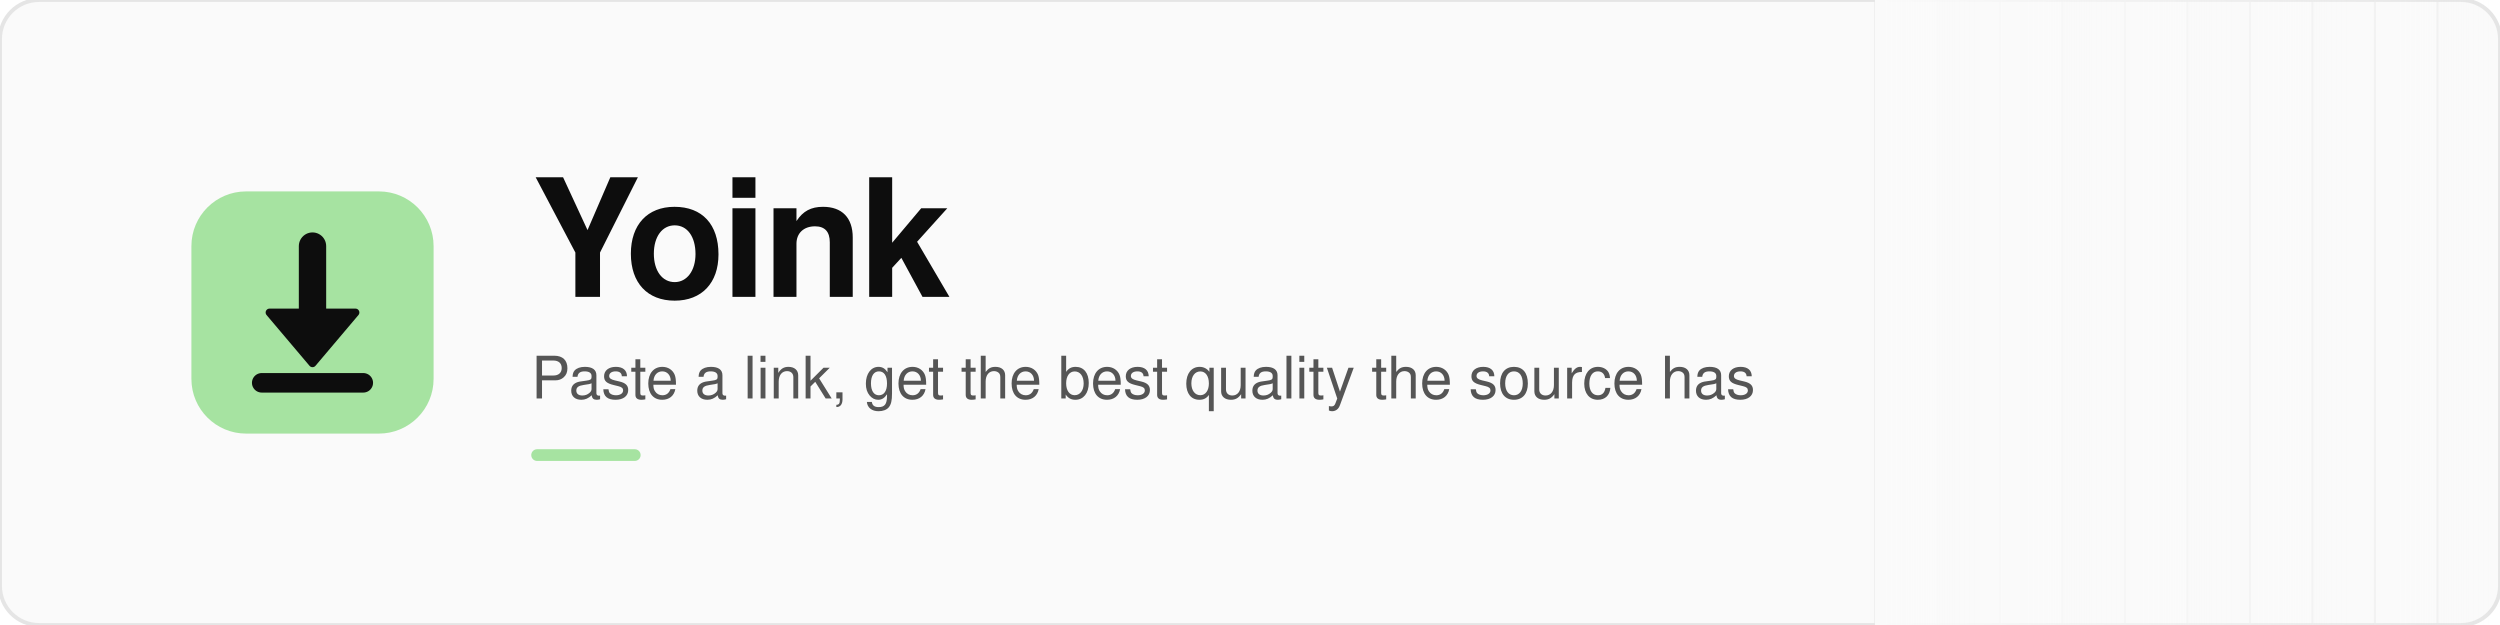
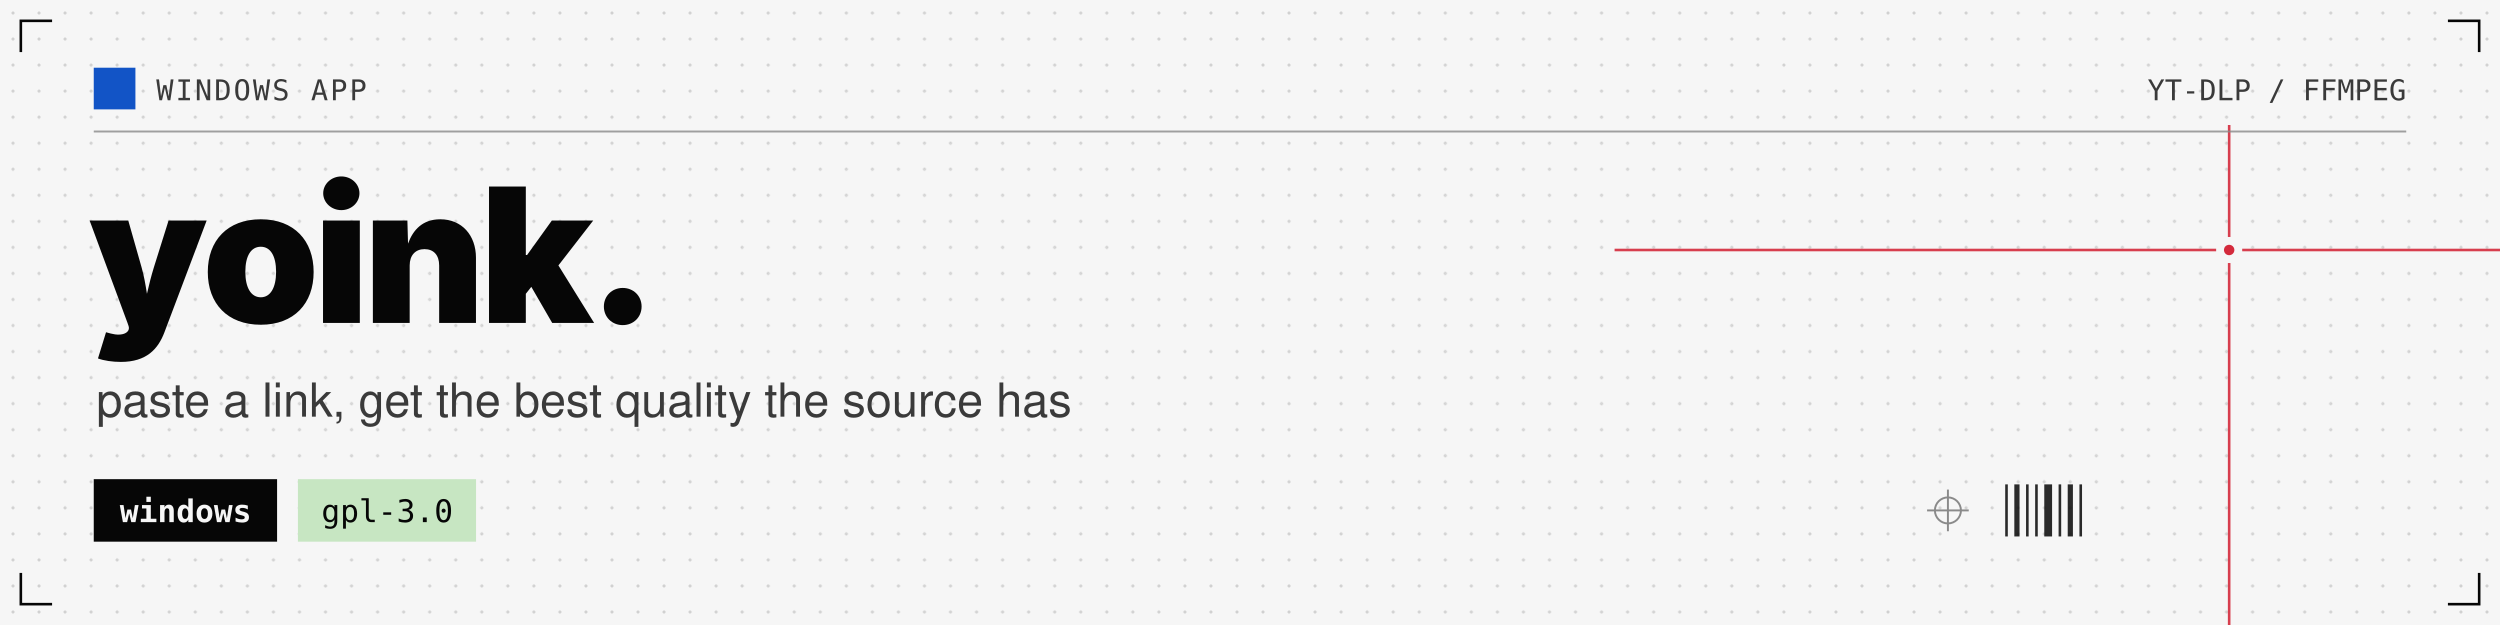
- <svg xmlns="http://www.w3.org/2000/svg" width="1280" height="320" viewBox="0 0 1280 320" role="img" aria-label="Yoink: Paste a link, get the best quality the source has">
+ <svg xmlns="http://www.w3.org/2000/svg" width="960" height="240" viewBox="0 0 960 240" role="img" aria-labelledby="t">
+   <rect width="100%" height="100%" fill="#f6f6f6" />
  <defs>
-     <linearGradient id="fade" x1="0" x2="1">
-       <stop offset="0" stop-color="#fafafa" />
-       <stop offset="1" stop-color="#fafafa" stop-opacity="0" />
-     </linearGradient>
+     <pattern id="d" width="10" height="10" patternUnits="userSpaceOnUse">
+       <circle cx="5.0" cy="5.0" r="0.6" fill="#8a8a8a" />
+     </pattern>
  </defs>
-   <rect width="1280" height="320" rx="20" fill="#fafafa" stroke="#e5e5e5" stroke-width="2" />
-   <g opacity="0.5" stroke="#e5e5e5" stroke-width="1">
-     <path d="M960 0 V320" />
-     <path d="M992 0 V320" />
-     <path d="M1024 0 V320" />
-     <path d="M1056 0 V320" />
-     <path d="M1088 0 V320" />
-     <path d="M1120 0 V320" />
-     <path d="M1152 0 V320" />
-     <path d="M1184 0 V320" />
-     <path d="M1216 0 V320" />
-     <path d="M1248 0 V320" />
+   <rect width="960" height="240" fill="url(#d)" opacity="0.35" />
+   <path d="M8 20V8H20M952 20V8H940M8 220V232H20M952 220V232H940" stroke="#060606" stroke-width="1" fill="none" />
+   <g stroke="#d42a3c" stroke-width="1">
+     <path d="M856 48V91M856 101V240M620 96H851M861 96H960" opacity="0.9" />
+     <circle cx="856" cy="96" r="2" fill="#d42a3c" stroke="none" />
  </g>
-   <rect x="960" y="0" width="320" height="320" fill="url(#fade)" />
-   <g transform="translate(96 96) scale(2.0)">
-     <rect x="1" y="1" width="62" height="62" rx="14" fill="#a6e3a1" />
-     <g stroke="#0d0d0d" stroke-linecap="round" fill="none">
-       <path d="M32 15 V35" stroke-width="7" />
-       <path d="M19 50 H45" stroke-width="5" />
-     </g>
-     <path d="M21 32 H43 L32 45 Z" fill="#0d0d0d" stroke="#0d0d0d" stroke-width="2" stroke-linejoin="round" />
+   <rect x="36" y="26" width="16" height="16" fill="#1254c6" />
+   <text x="60" y="38.5" font-family="ui-monospace,SFMono-Regular,'Cascadia Mono',Consolas,Menlo,monospace" font-size="11" fill="#3a3a3a" letter-spacing="0.8">WINDOWS APP</text>
+   <text x="924" y="38.5" text-anchor="end" font-family="ui-monospace,SFMono-Regular,'Cascadia Mono',Consolas,Menlo,monospace" font-size="11" fill="#3a3a3a">YT-DLP / FFMPEG</text>
+   <path d="M36 50.5H924" stroke="#8a8a8a" stroke-width="0.75" opacity="0.8" />
+   <path d="M37.621 137.641C39.836 138.484 43.176 138.977 46.41 138.977C56.289 138.977 60.719 134.02 63.145 127.586L79.352 84.695H64.727L59.102 102.625C58.082 105.93 57.238 109.234 56.43 112.82C55.867 109.234 55.305 105.965 54.355 102.625L49.258 84.695H34.422L48.977 124.035L49.363 125.16C50.207 127.621 47.148 129.309 42.543 128.078L40.715 127.586ZM100.149 124.703C112.91 124.703 120.434 116.547 120.434 104.453C120.434 92.395 112.91 84.203 100.149 84.203C87.317 84.203 79.793 92.395 79.793 104.453C79.793 116.547 87.317 124.703 100.149 124.703ZM100.149 114.156C96.422 114.156 94.207 110.535 94.207 104.383C94.207 98.195 96.422 94.75 100.149 94.75C103.805 94.75 106.02 98.195 106.02 104.383C106.02 110.535 103.805 114.156 100.149 114.156ZM124.039 124.0H138.172V84.695H124.039ZM131.071 80.688C134.903 80.688 138.032 77.805 138.032 74.219C138.032 70.633 134.903 67.75 131.071 67.75C127.239 67.75 124.11 70.633 124.11 74.219C124.11 77.805 127.239 80.688 131.071 80.688ZM157.317 101.922C157.317 98.02 159.532 95.664 163.012 95.664C166.563 95.664 168.637 98.02 168.637 101.922V124.0H182.77V98.969C182.77 90.391 177.391 84.203 169.059 84.203C162.344 84.203 158.618 88.211 156.684 93.555L156.438 84.695H143.184V124.0H157.317ZM187.782 124.0H201.915V112.82L204.024 110.148L212.04 124.0H228.141L214.43 101.922L227.79 84.695H211.899L202.407 97.914H201.915V71.617H187.782ZM239.13 124.844C243.243 124.844 246.372 121.785 246.372 117.707C246.372 113.629 243.243 110.57 239.13 110.57C235.016 110.57 231.888 113.629 231.888 117.707C231.888 121.785 235.016 124.844 239.13 124.844Z" fill="#060606" />
+   <text x="37" y="160" font-family="-apple-system,'Segoe UI',Helvetica,Arial,sans-serif" font-size="18" fill="#3a3a3a">paste a link, get the best quality the source has</text>
+   <rect x="36" y="184" width="70.4" height="24" fill="#060606" />
+   <text x="46" y="200.5" font-family="ui-monospace,SFMono-Regular,'Cascadia Mono',Consolas,Menlo,monospace" font-size="12" font-weight="700" fill="#f6f6f6">windows</text>
+   <rect x="114.4" y="184" width="68.4" height="24" fill="#c7e6c2" />
+   <text x="123.4" y="200.5" font-family="ui-monospace,SFMono-Regular,'Cascadia Mono',Consolas,Menlo,monospace" font-size="12" fill="#060606">gpl-3.0</text>
+   <rect x="770" y="186" width="1" height="20" fill="#060606" opacity="0.85" />
+   <rect x="773.5" y="186" width="2" height="20" fill="#060606" opacity="0.85" />
+   <rect x="778.0" y="186" width="1" height="20" fill="#060606" opacity="0.85" />
+   <rect x="781.5" y="186" width="1" height="20" fill="#060606" opacity="0.85" />
+   <rect x="785.0" y="186" width="3" height="20" fill="#060606" opacity="0.85" />
+   <rect x="790.5" y="186" width="1" height="20" fill="#060606" opacity="0.85" />
+   <rect x="794.0" y="186" width="2" height="20" fill="#060606" opacity="0.85" />
+   <rect x="798.5" y="186" width="1" height="20" fill="#060606" opacity="0.85" />
+   <g stroke="#8a8a8a" stroke-width="0.75" fill="none">
+     <circle cx="748" cy="196" r="5" />
+     <path d="M740 196H756M748 188V204" />
  </g>
-   <text x="272" y="152" font-family="ui-sans-serif, system-ui, -apple-system, 'Segoe UI', Helvetica, Arial, sans-serif" font-size="84" font-weight="800" fill="#0d0d0d" letter-spacing="-2">Yoink</text>
-   <text x="272" y="204" font-family="ui-sans-serif, system-ui, -apple-system, 'Segoe UI', Helvetica, Arial, sans-serif" font-size="30" fill="#555555">Paste a link, get the best quality the source has</text>
-   <rect x="272" y="230" width="56" height="6" rx="3" fill="#a6e3a1" />
</svg>
